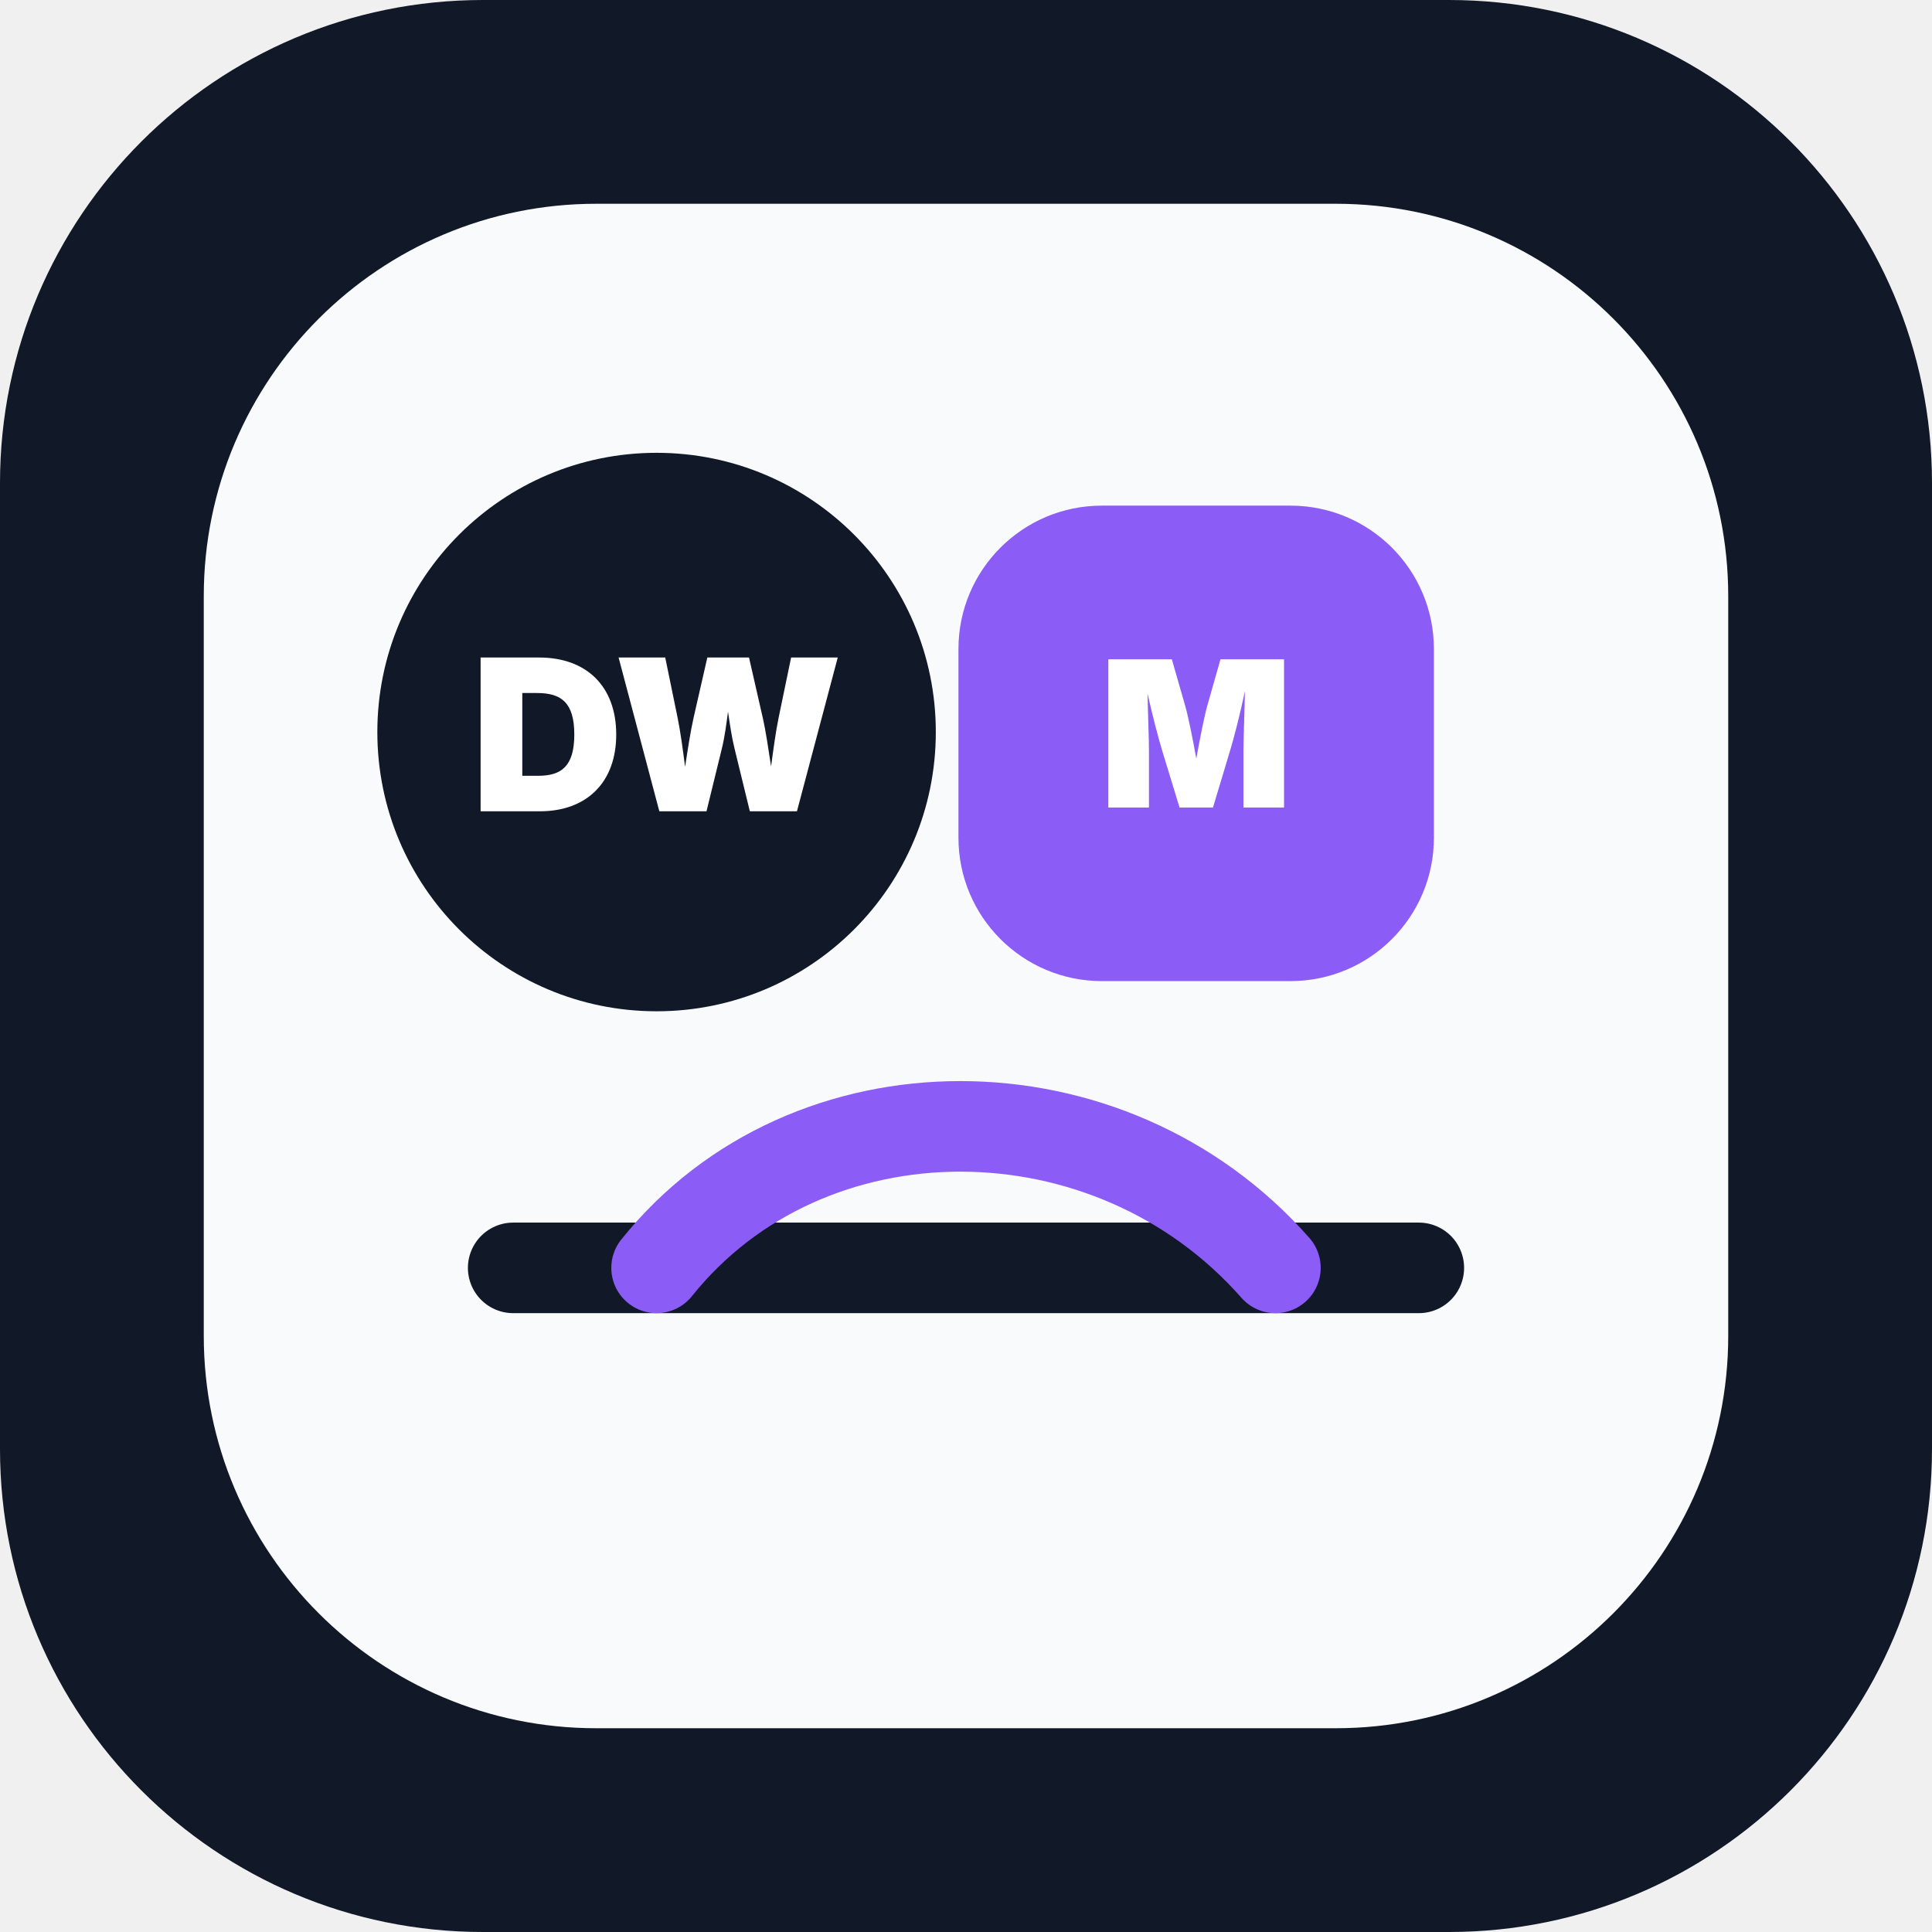
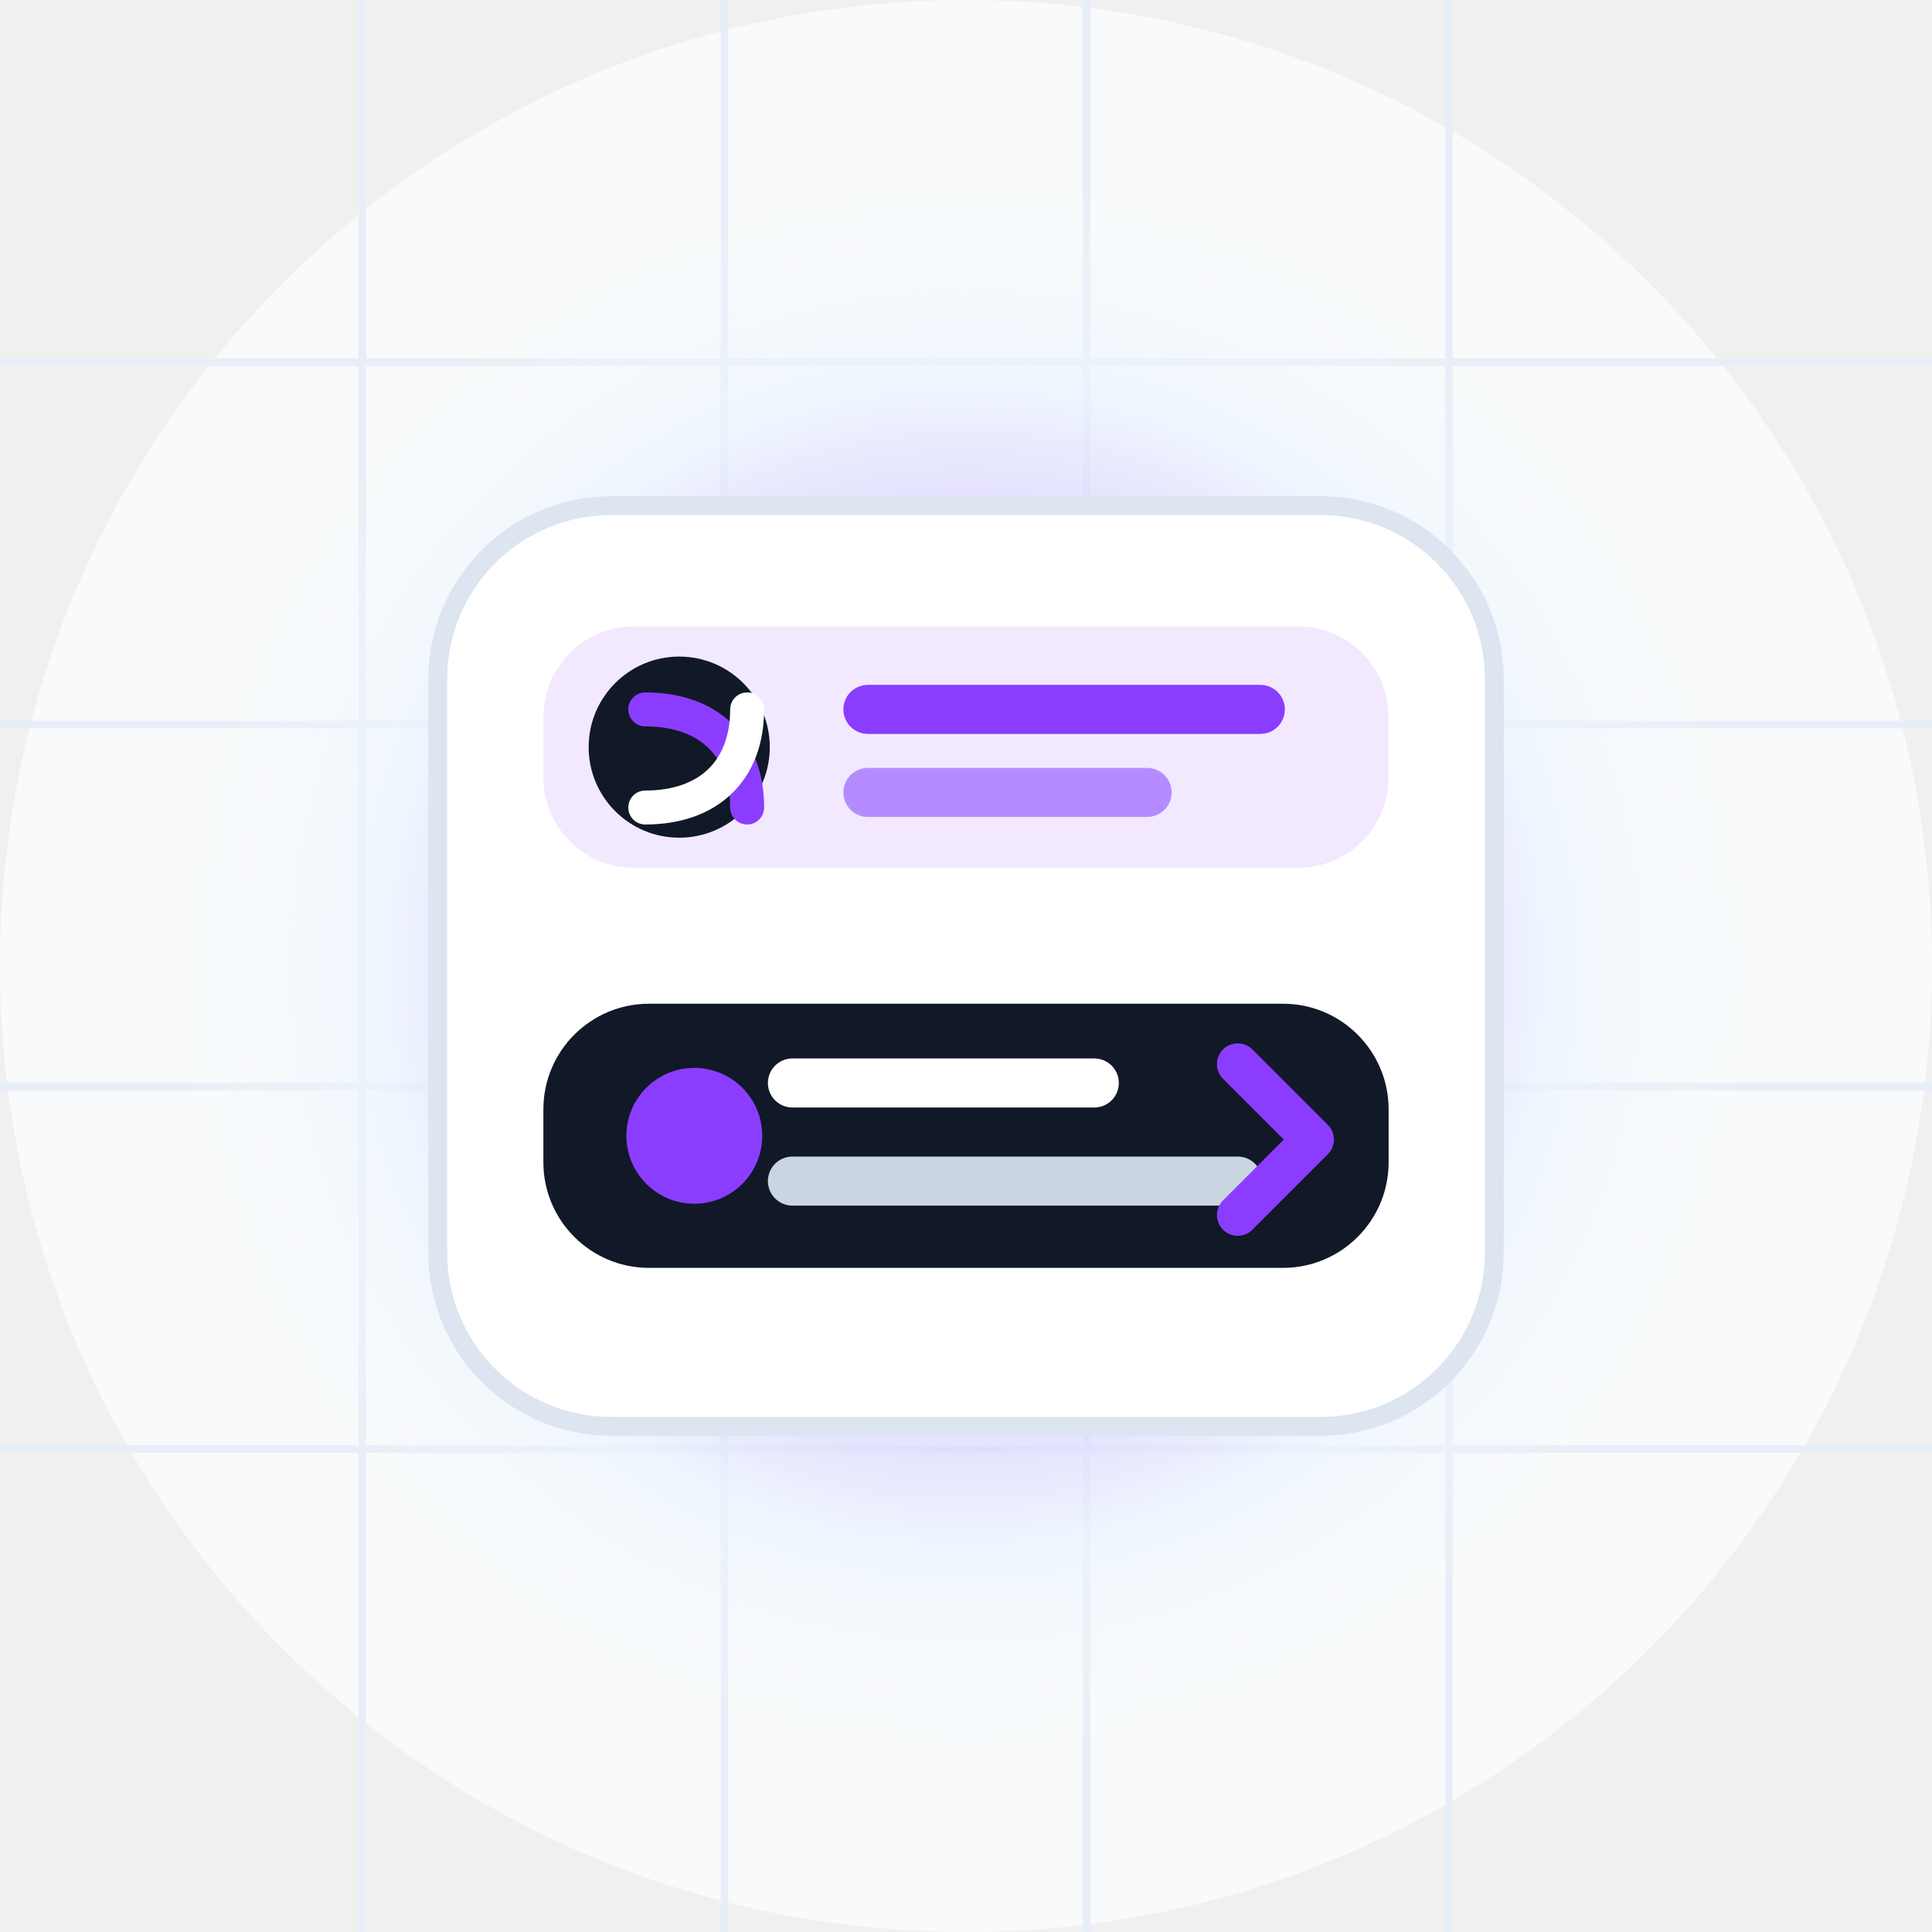
<svg xmlns="http://www.w3.org/2000/svg" width="512" height="512" viewBox="0 0 512 512" fill="none">
-   <rect width="512" height="512" rx="128" fill="#111827" />
-   <rect x="54" y="54" width="404" height="404" rx="104" fill="#F8FAFC" />
-   <circle cx="174" cy="194" r="74" fill="#111827" />
-   <text x="174" y="215" text-anchor="middle" fill="#FFFFFF" font-family="Inter, Arial, sans-serif" font-size="56" font-weight="900">DW</text>
-   <rect x="254" y="134" width="126" height="126" rx="38" fill="#8B5CF6" />
-   <text x="317" y="214" text-anchor="middle" fill="#FFFFFF" font-family="Inter, Arial, sans-serif" font-size="54" font-weight="900">M</text>
-   <path d="M136 336H376" stroke="#111827" stroke-width="24" stroke-linecap="round" />
-   <path d="M174 336C214 286 294 286 338 336" stroke="#8B5CF6" stroke-width="24" stroke-linecap="round" />
+   <rect width="512" height="512" rx="256" fill="#F8FAFC" />
+   <path d="M0 96H512M0 192H512M0 288H512M0 384H512" stroke="#E8EEF7" stroke-width="2" />
+   <path d="M96 0V512M192 0V512M288 0V512M384 0V512" stroke="#E8EEF7" stroke-width="2" />
+   <circle cx="256" cy="256" r="206" fill="url(#bg)" />
+   <rect x="116" y="134" width="280" height="244" rx="46" fill="white" stroke="#DDE5F0" stroke-width="5" />
+   <rect x="144" y="166" width="224" height="64" rx="24" fill="#F2E9FF" />
+   <circle cx="180" cy="198" r="24" fill="#111827" />
+   <path d="M171 188C188 188 198 198 198 214" stroke="#8B3DFF" stroke-width="9" stroke-linecap="round" />
+   <path d="M171 214C188 214 198 204 198 188" stroke="#FFFFFF" stroke-width="9" stroke-linecap="round" />
+   <path d="M230 188H334" stroke="#8B3DFF" stroke-width="13" stroke-linecap="round" />
+   <path d="M230 210H304" stroke="#B58CFF" stroke-width="13" stroke-linecap="round" />
+   <rect x="144" y="266" width="224" height="70" rx="28" fill="#111827" />
+   <circle cx="184" cy="301" r="18" fill="#8B3DFF" />
+   <path d="M210 287H290" stroke="white" stroke-width="13" stroke-linecap="round" />
+   <path d="M210 313H328" stroke="#CBD5E1" stroke-width="13" stroke-linecap="round" />
+   <path d="M328 282L348 302L328 322" stroke="#8B3DFF" stroke-width="11" stroke-linecap="round" stroke-linejoin="round" />
+   <defs>
+     <radialGradient id="bg" cx="0" cy="0" r="1" gradientUnits="userSpaceOnUse" gradientTransform="translate(256 256) rotate(90) scale(214)">
+       <stop stop-color="#8B3DFF" stop-opacity="0.18" />
+       <stop offset="0.72" stop-color="#EAF4FF" stop-opacity="0.7" />
+       <stop offset="1" stop-color="#F8FAFC" stop-opacity="0" />
+     </radialGradient>
+   </defs>
</svg>
